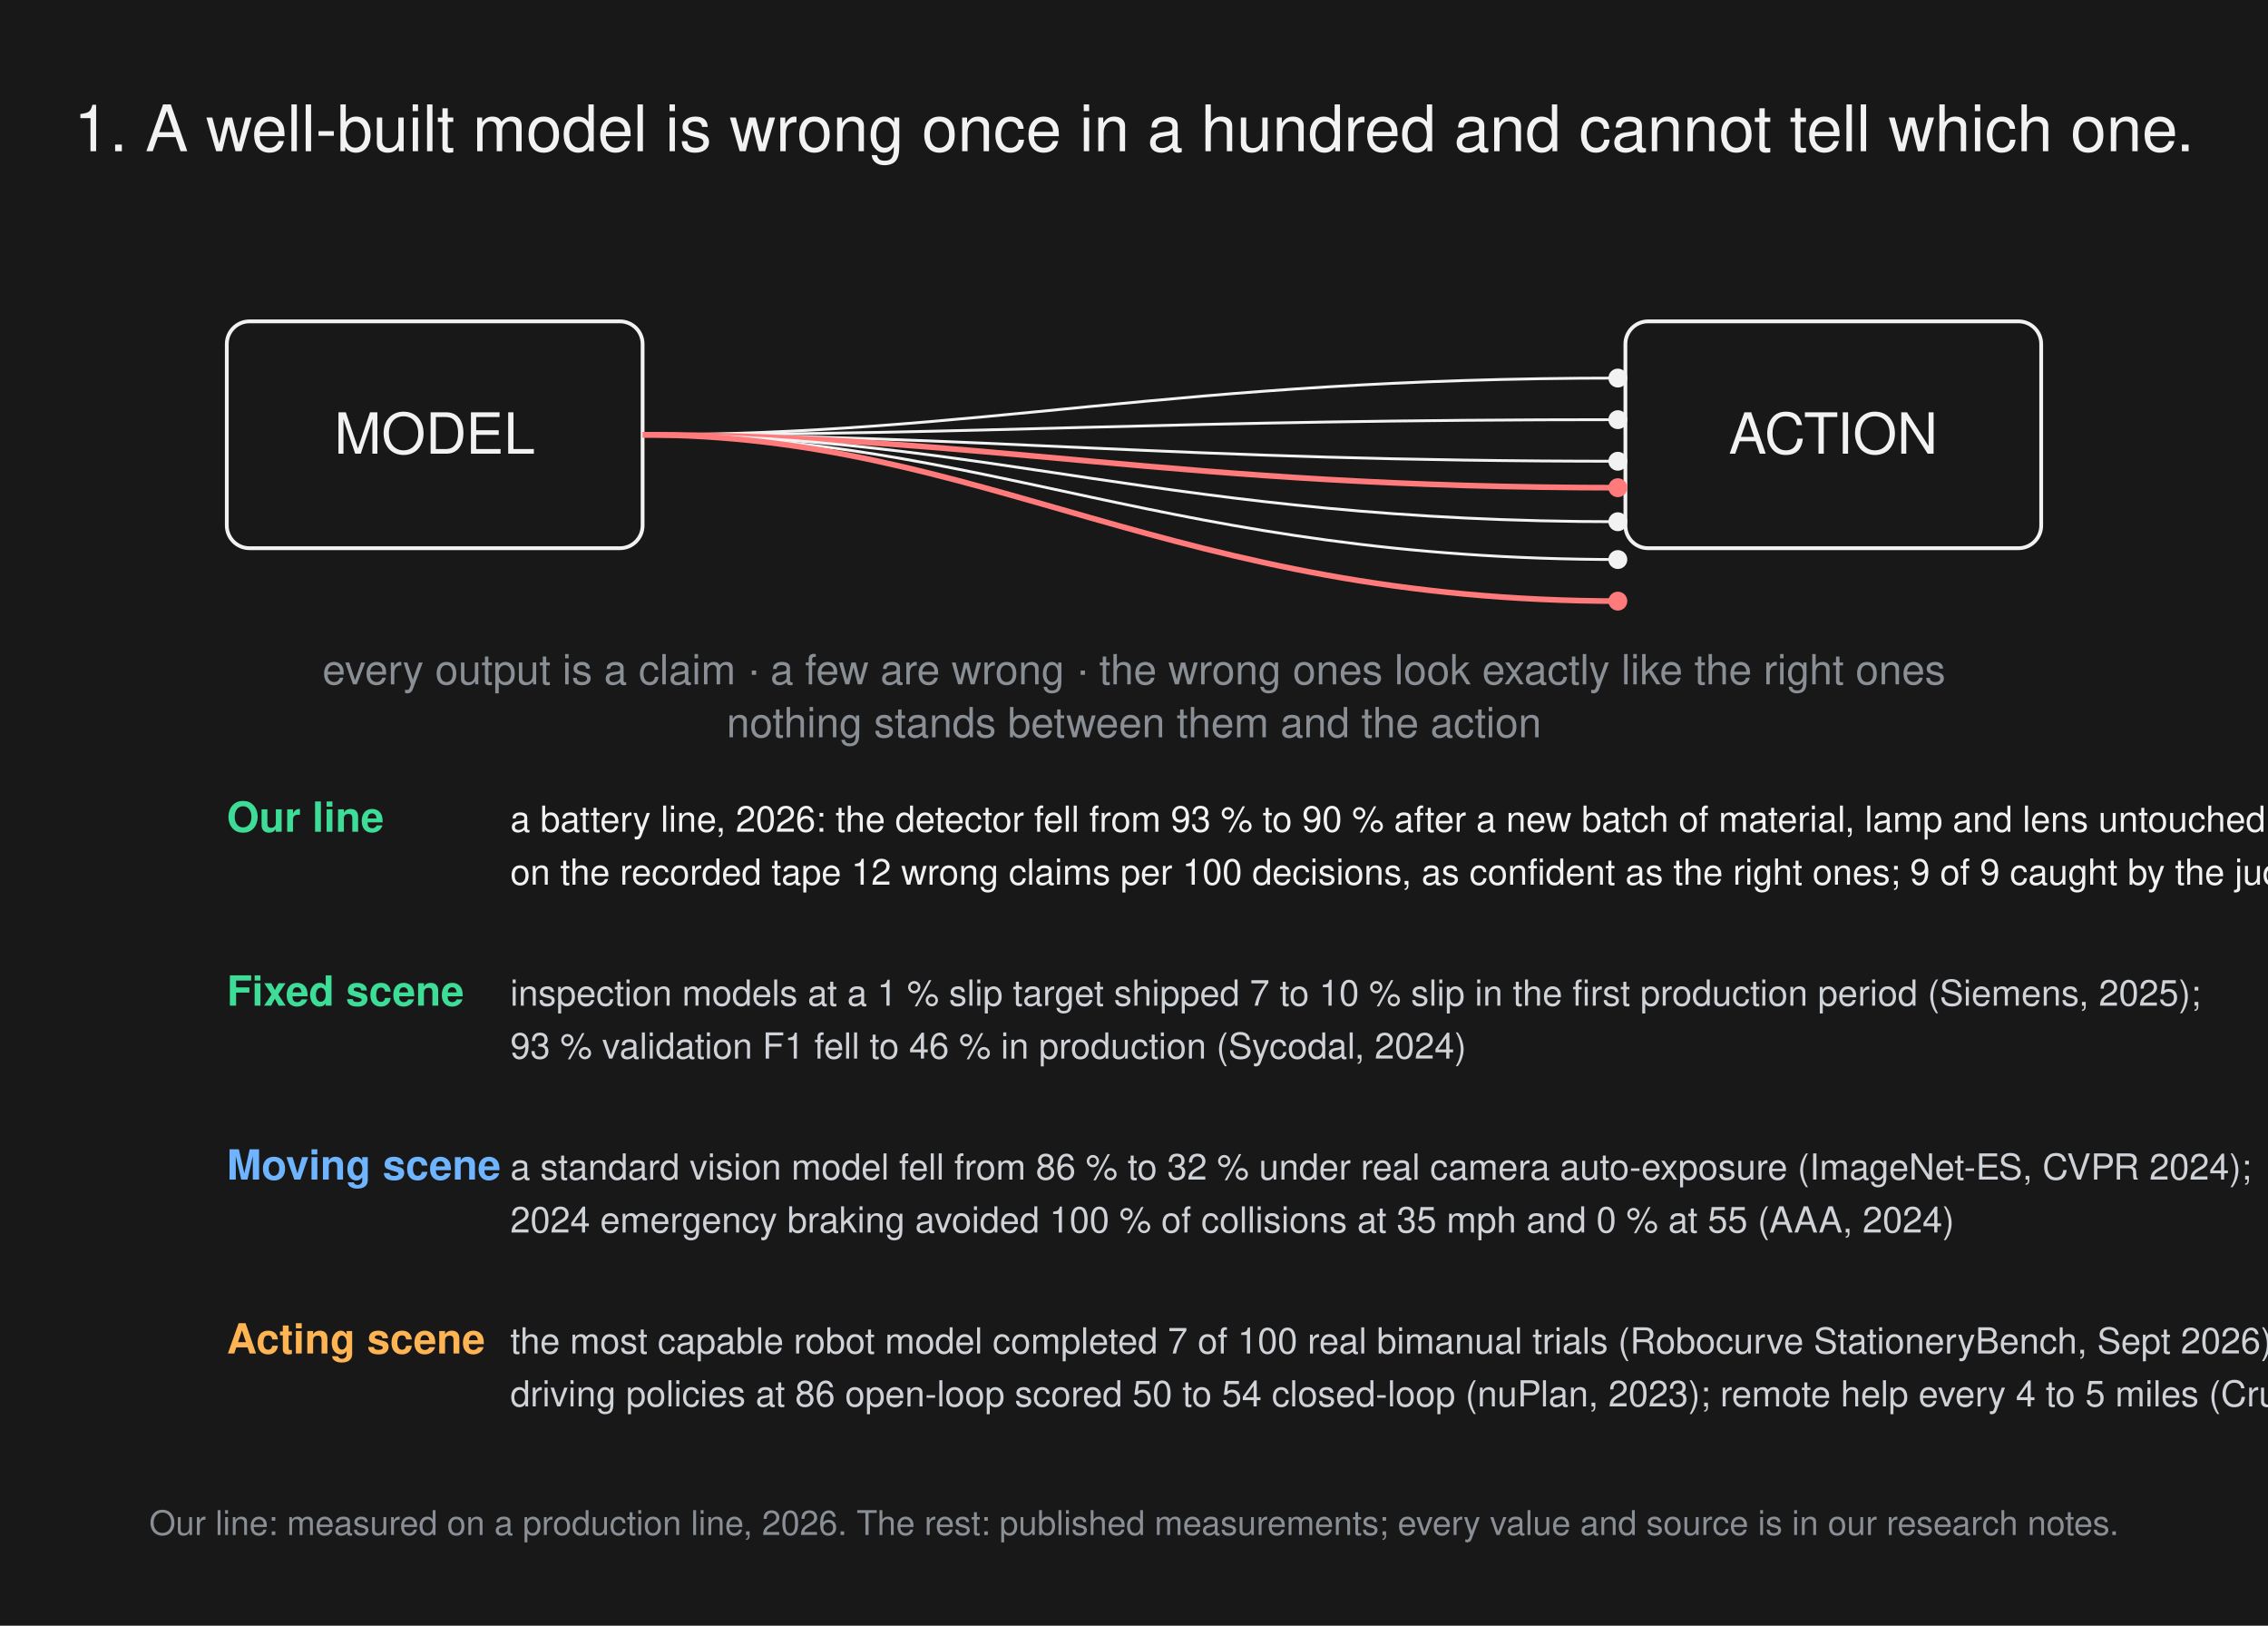
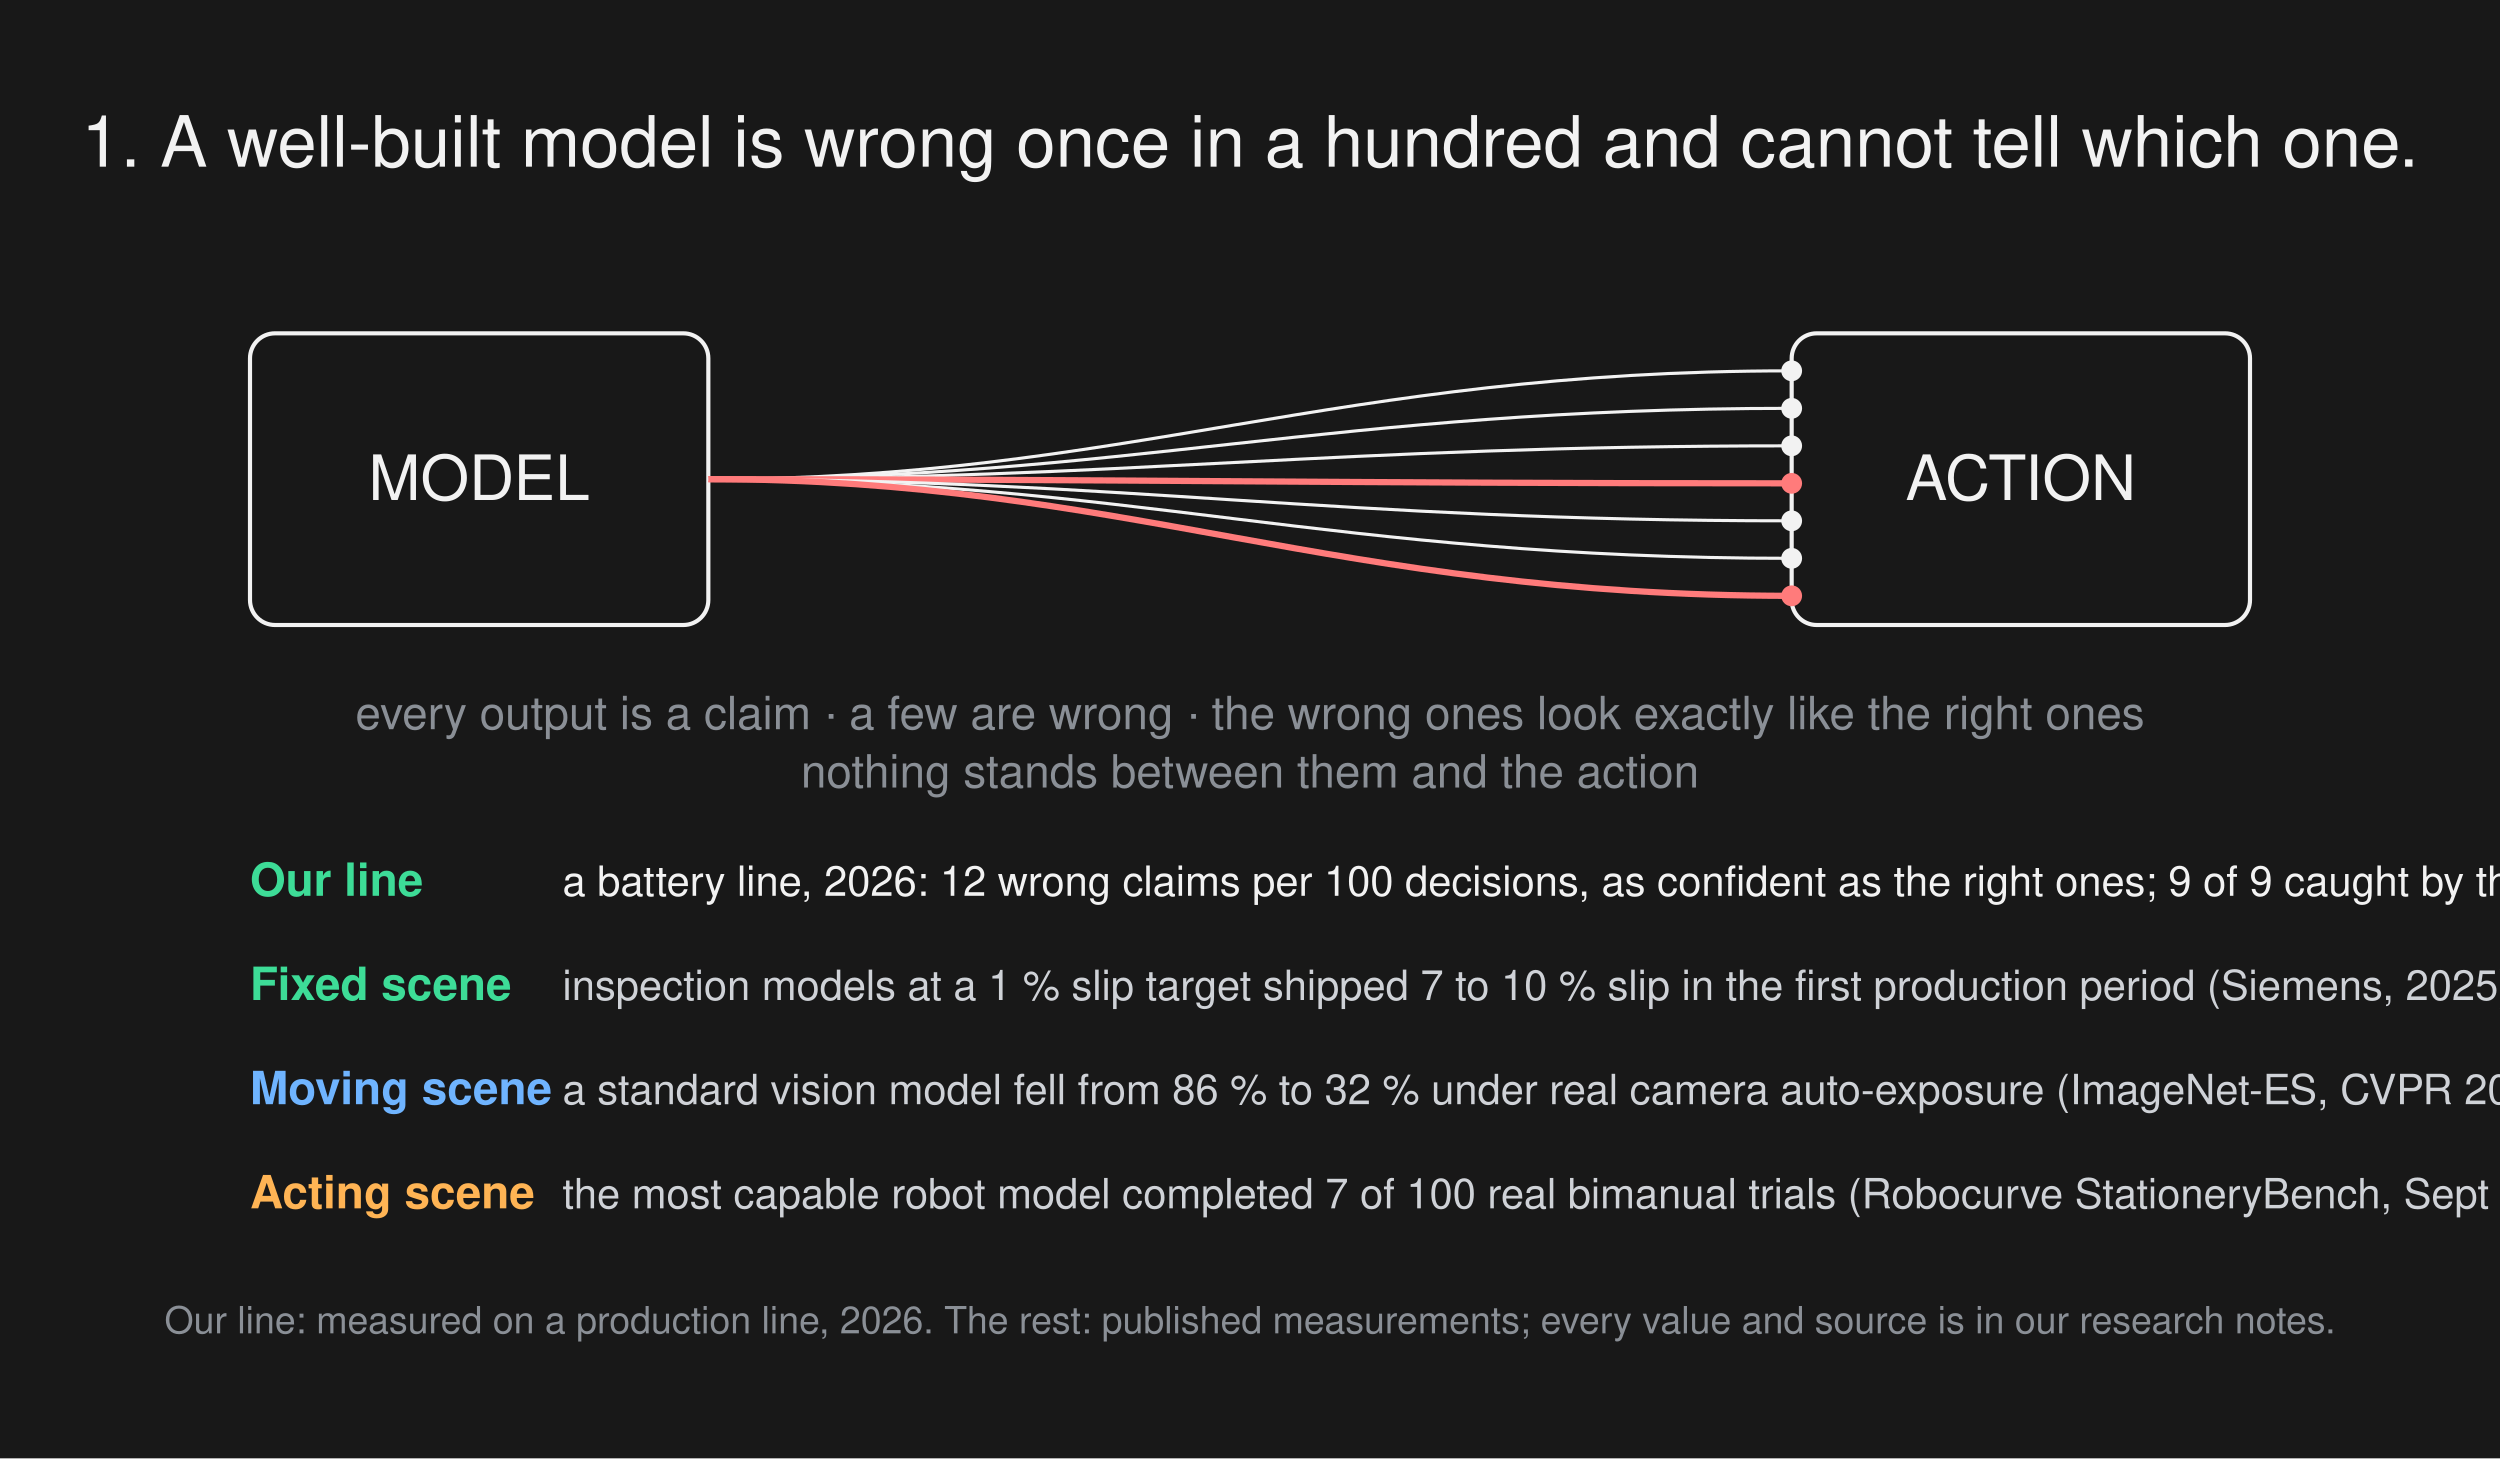
- <svg xmlns="http://www.w3.org/2000/svg" viewBox="0 0 1200 860" width="1200" height="860">
-   <rect width="1200" height="860" fill="#181818" />
+ <svg xmlns="http://www.w3.org/2000/svg" viewBox="0 0 1200 700" width="1200" height="700">
+   <rect width="1200" height="700" fill="#181818" />
  <text x="600" y="80" text-anchor="middle" fill="#F2F2F2" font-size="34" font-family="Carlito, Calibri, Helvetica, Arial, sans-serif">1. A well-built model is wrong once in a hundred and cannot tell which one.</text>
-   <rect x="120" y="170" width="220" height="120" rx="12" fill="none" stroke="#F2F2F2" stroke-width="2" />
+   <rect x="120" y="160" width="220" height="140" rx="12" fill="none" stroke="#F2F2F2" stroke-width="2" />
  <text x="230" y="240" text-anchor="middle" fill="#F2F2F2" font-size="30" font-family="Carlito, Calibri, Helvetica, Arial, sans-serif">MODEL</text>
-   <rect x="860" y="170" width="220" height="120" rx="12" fill="none" stroke="#F2F2F2" stroke-width="2" />
+   <rect x="860" y="160" width="220" height="140" rx="12" fill="none" stroke="#F2F2F2" stroke-width="2" />
  <text x="970" y="240" text-anchor="middle" fill="#F2F2F2" font-size="30" font-family="Carlito, Calibri, Helvetica, Arial, sans-serif">ACTION</text>
-   <path d="M340 230 C 520 230, 620 200, 858 200" fill="none" stroke="#F2F2F2" stroke-width="1.5" />
-   <circle cx="856" cy="200" r="5" fill="#F2F2F2" />
-   <path d="M340 230 C 520 230, 620 222, 858 222" fill="none" stroke="#F2F2F2" stroke-width="1.5" />
-   <circle cx="856" cy="222" r="5" fill="#F2F2F2" />
-   <path d="M340 230 C 520 230, 620 244, 858 244" fill="none" stroke="#F2F2F2" stroke-width="1.5" />
-   <circle cx="856" cy="244" r="5" fill="#F2F2F2" />
-   <path d="M340 230 C 520 230, 620 258, 858 258" fill="none" stroke="#FF7B7B" stroke-width="3" />
-   <circle cx="856" cy="258" r="5" fill="#FF7B7B" />
-   <path d="M340 230 C 520 230, 620 276, 858 276" fill="none" stroke="#F2F2F2" stroke-width="1.5" />
-   <circle cx="856" cy="276" r="5" fill="#F2F2F2" />
-   <path d="M340 230 C 520 230, 620 296, 858 296" fill="none" stroke="#F2F2F2" stroke-width="1.5" />
-   <circle cx="856" cy="296" r="5" fill="#F2F2F2" />
-   <path d="M340 230 C 520 230, 620 318, 858 318" fill="none" stroke="#FF7B7B" stroke-width="3" />
-   <circle cx="856" cy="318" r="5" fill="#FF7B7B" />
-   <text x="600" y="362" text-anchor="middle" fill="#8A8F96" font-size="22" font-family="Carlito, Calibri, Helvetica, Arial, sans-serif">every output is a claim · a few are wrong · the wrong ones look exactly like the right ones</text>
-   <text x="600" y="390" text-anchor="middle" fill="#8A8F96" font-size="22" font-family="Carlito, Calibri, Helvetica, Arial, sans-serif">nothing stands between them and the action</text>
-   <text x="120" y="440" fill="#3DDC97" font-size="22" font-weight="bold" font-family="Carlito, Calibri, Helvetica, Arial, sans-serif">Our line</text>
-   <text x="270" y="440" fill="#F2F2F2" font-size="19" font-family="Carlito, Calibri, Helvetica, Arial, sans-serif">a battery line, 2026: the detector fell from 93 % to 90 % after a new batch of material, lamp and lens untouched;</text>
-   <text x="270" y="468" fill="#F2F2F2" font-size="19" font-family="Carlito, Calibri, Helvetica, Arial, sans-serif">on the recorded tape 12 wrong claims per 100 decisions, as confident as the right ones; 9 of 9 caught by the judge</text>
-   <text x="120" y="532" fill="#3DDC97" font-size="22" font-weight="bold" font-family="Carlito, Calibri, Helvetica, Arial, sans-serif">Fixed scene</text>
-   <text x="270" y="532" fill="#CFD2D7" font-size="19" font-family="Carlito, Calibri, Helvetica, Arial, sans-serif">inspection models at a 1 % slip target shipped 7 to 10 % slip in the first production period (Siemens, 2025);</text>
-   <text x="270" y="560" fill="#CFD2D7" font-size="19" font-family="Carlito, Calibri, Helvetica, Arial, sans-serif">93 % validation F1 fell to 46 % in production (Sycodal, 2024)</text>
-   <text x="120" y="624" fill="#6FB4FF" font-size="22" font-weight="bold" font-family="Carlito, Calibri, Helvetica, Arial, sans-serif">Moving scene</text>
-   <text x="270" y="624" fill="#CFD2D7" font-size="19" font-family="Carlito, Calibri, Helvetica, Arial, sans-serif">a standard vision model fell from 86 % to 32 % under real camera auto-exposure (ImageNet-ES, CVPR 2024);</text>
-   <text x="270" y="652" fill="#CFD2D7" font-size="19" font-family="Carlito, Calibri, Helvetica, Arial, sans-serif">2024 emergency braking avoided 100 % of collisions at 35 mph and 0 % at 55 (AAA, 2024)</text>
-   <text x="120" y="716" fill="#FFB454" font-size="22" font-weight="bold" font-family="Carlito, Calibri, Helvetica, Arial, sans-serif">Acting scene</text>
-   <text x="270" y="716" fill="#CFD2D7" font-size="19" font-family="Carlito, Calibri, Helvetica, Arial, sans-serif">the most capable robot model completed 7 of 100 real bimanual trials (Robocurve StationeryBench, Sept 2026);</text>
-   <text x="270" y="744" fill="#CFD2D7" font-size="19" font-family="Carlito, Calibri, Helvetica, Arial, sans-serif">driving policies at 86 open-loop scored 50 to 54 closed-loop (nuPlan, 2023); remote help every 4 to 5 miles (Cruise)</text>
-   <text x="600" y="812" text-anchor="middle" fill="#8A8F96" font-size="18" font-family="Carlito, Calibri, Helvetica, Arial, sans-serif">Our line: measured on a production line, 2026. The rest: published measurements; every value and source is in our research notes.</text>
+   <path d="M340 230 C 540 230, 640 178, 860 178" fill="none" stroke="#F2F2F2" stroke-width="1.5" />
+   <circle cx="860" cy="178" r="5" fill="#F2F2F2" />
+   <path d="M340 230 C 540 230, 640 196, 860 196" fill="none" stroke="#F2F2F2" stroke-width="1.5" />
+   <circle cx="860" cy="196" r="5" fill="#F2F2F2" />
+   <path d="M340 230 C 540 230, 640 214, 860 214" fill="none" stroke="#F2F2F2" stroke-width="1.5" />
+   <circle cx="860" cy="214" r="5" fill="#F2F2F2" />
+   <path d="M340 230 C 540 230, 640 232, 860 232" fill="none" stroke="#FF7B7B" stroke-width="3" />
+   <circle cx="860" cy="232" r="5" fill="#FF7B7B" />
+   <path d="M340 230 C 540 230, 640 250, 860 250" fill="none" stroke="#F2F2F2" stroke-width="1.5" />
+   <circle cx="860" cy="250" r="5" fill="#F2F2F2" />
+   <path d="M340 230 C 540 230, 640 268, 860 268" fill="none" stroke="#F2F2F2" stroke-width="1.5" />
+   <circle cx="860" cy="268" r="5" fill="#F2F2F2" />
+   <path d="M340 230 C 540 230, 640 286, 860 286" fill="none" stroke="#FF7B7B" stroke-width="3" />
+   <circle cx="860" cy="286" r="5" fill="#FF7B7B" />
+   <text x="600" y="350" text-anchor="middle" fill="#8A8F96" font-size="22" font-family="Carlito, Calibri, Helvetica, Arial, sans-serif">every output is a claim · a few are wrong · the wrong ones look exactly like the right ones</text>
+   <text x="600" y="378" text-anchor="middle" fill="#8A8F96" font-size="22" font-family="Carlito, Calibri, Helvetica, Arial, sans-serif">nothing stands between them and the action</text>
+   <text x="120" y="430" fill="#3DDC97" font-size="22" font-weight="bold" font-family="Carlito, Calibri, Helvetica, Arial, sans-serif">Our line</text>
+   <text x="270" y="430" fill="#F2F2F2" font-size="20" font-family="Carlito, Calibri, Helvetica, Arial, sans-serif">a battery line, 2026: 12 wrong claims per 100 decisions, as confident as the right ones; 9 of 9 caught by the judge</text>
+   <text x="120" y="480" fill="#3DDC97" font-size="22" font-weight="bold" font-family="Carlito, Calibri, Helvetica, Arial, sans-serif">Fixed scene</text>
+   <text x="270" y="480" fill="#CFD2D7" font-size="20" font-family="Carlito, Calibri, Helvetica, Arial, sans-serif">inspection models at a 1 % slip target shipped 7 to 10 % slip in the first production period (Siemens, 2025)</text>
+   <text x="120" y="530" fill="#6FB4FF" font-size="22" font-weight="bold" font-family="Carlito, Calibri, Helvetica, Arial, sans-serif">Moving scene</text>
+   <text x="270" y="530" fill="#CFD2D7" font-size="20" font-family="Carlito, Calibri, Helvetica, Arial, sans-serif">a standard vision model fell from 86 % to 32 % under real camera auto-exposure (ImageNet-ES, CVPR 2024)</text>
+   <text x="120" y="580" fill="#FFB454" font-size="22" font-weight="bold" font-family="Carlito, Calibri, Helvetica, Arial, sans-serif">Acting scene</text>
+   <text x="270" y="580" fill="#CFD2D7" font-size="20" font-family="Carlito, Calibri, Helvetica, Arial, sans-serif">the most capable robot model completed 7 of 100 real bimanual trials (Robocurve StationeryBench, Sept 2026)</text>
+   <text x="600" y="640" text-anchor="middle" fill="#8A8F96" font-size="18" font-family="Carlito, Calibri, Helvetica, Arial, sans-serif">Our line: measured on a production line, 2026. The rest: published measurements; every value and source is in our research notes.</text>
</svg>
